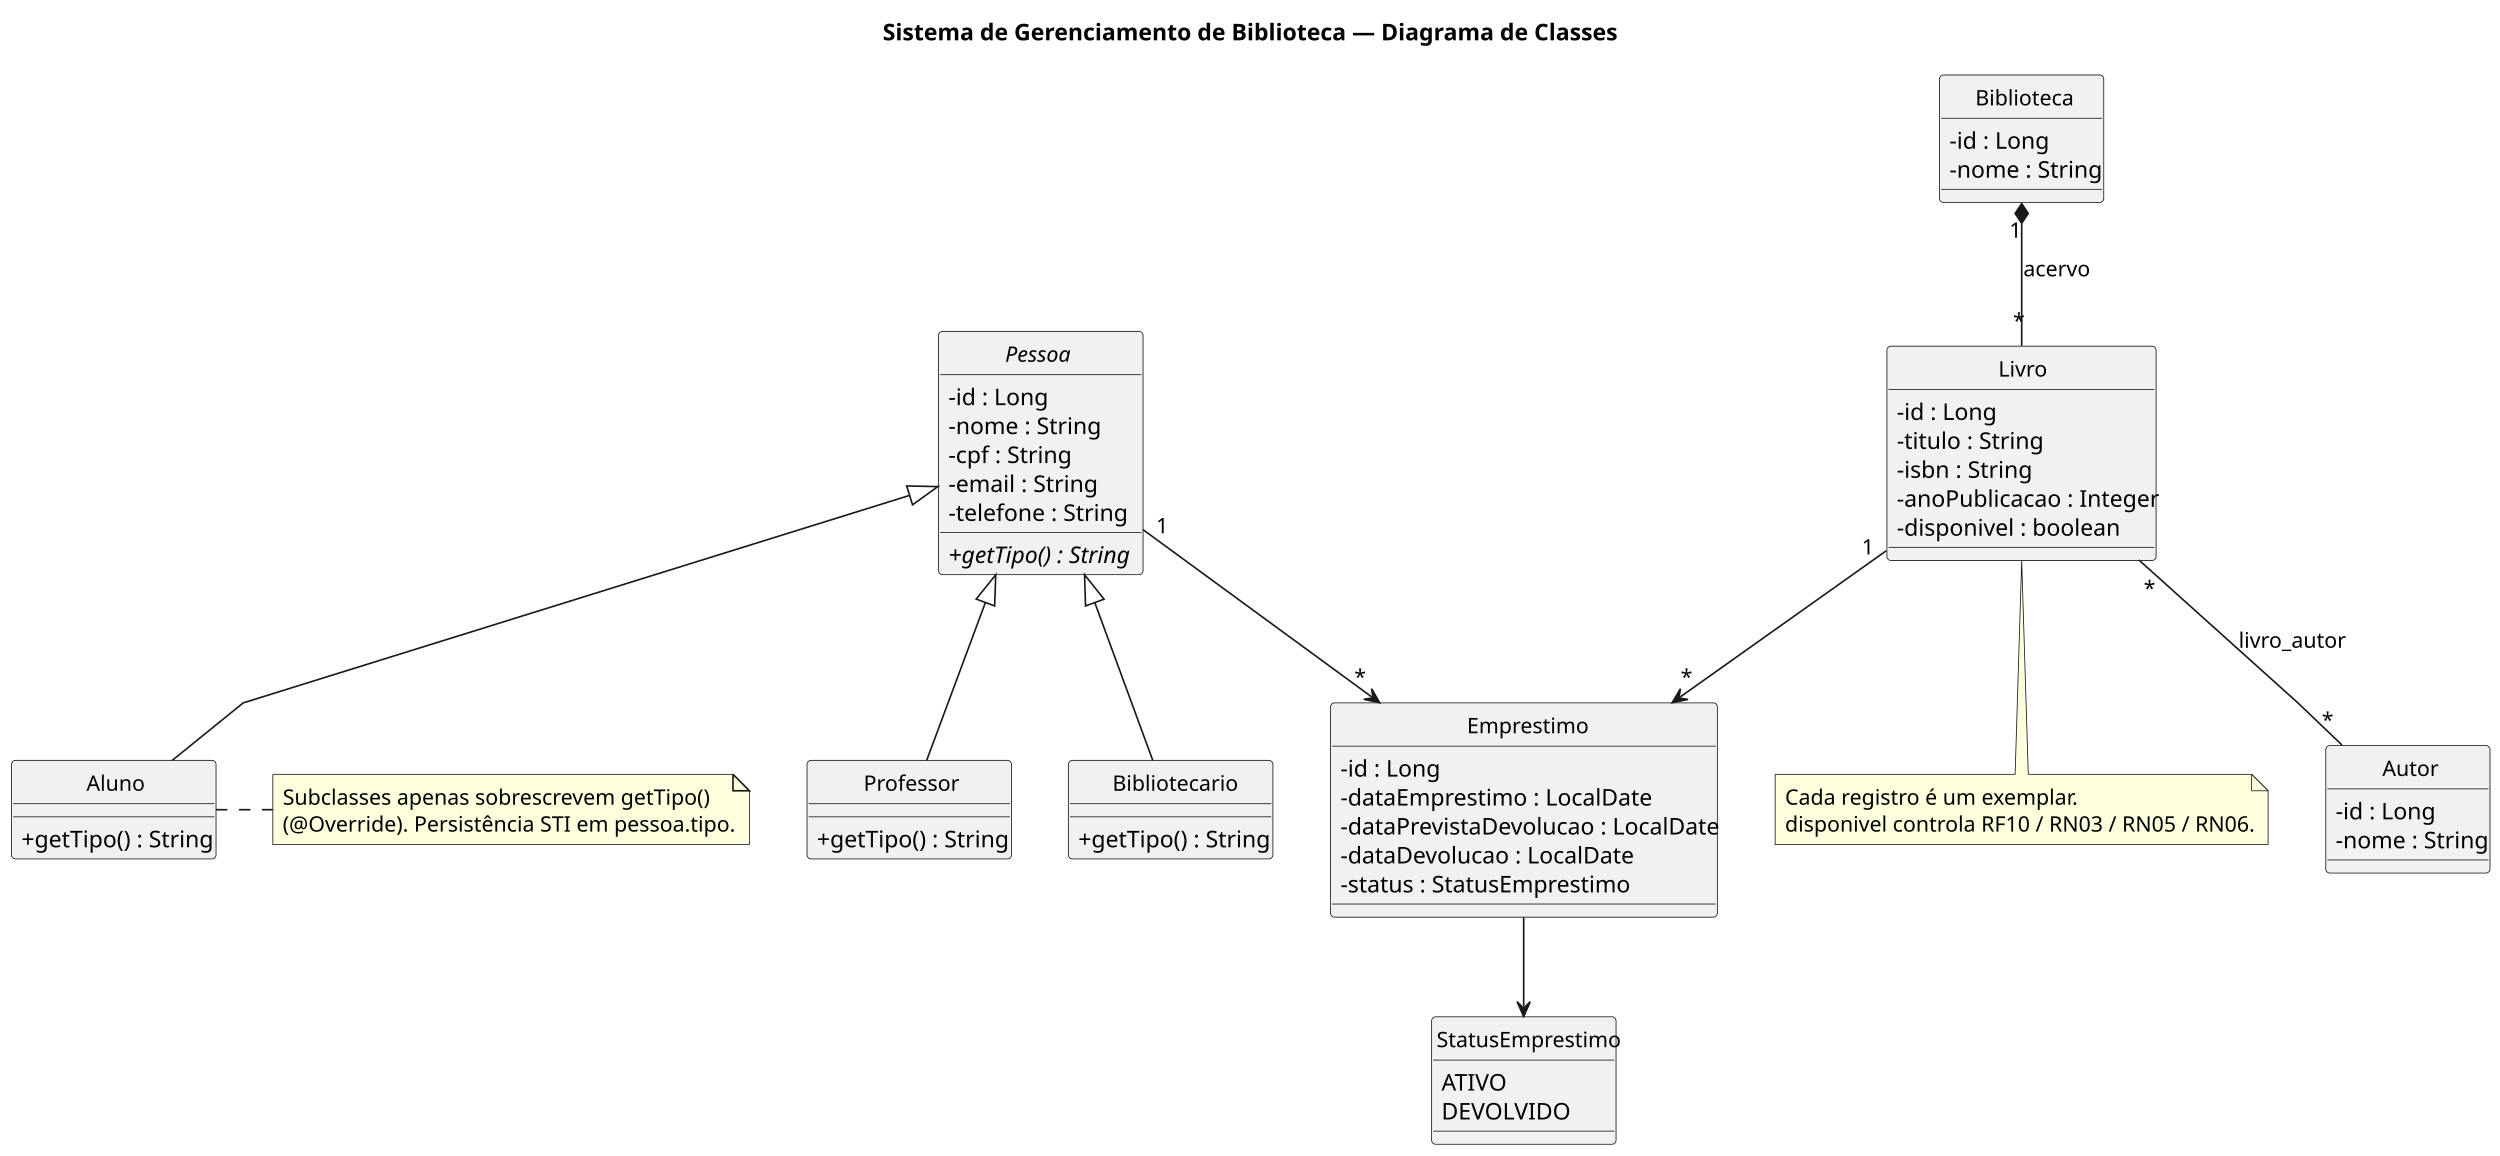
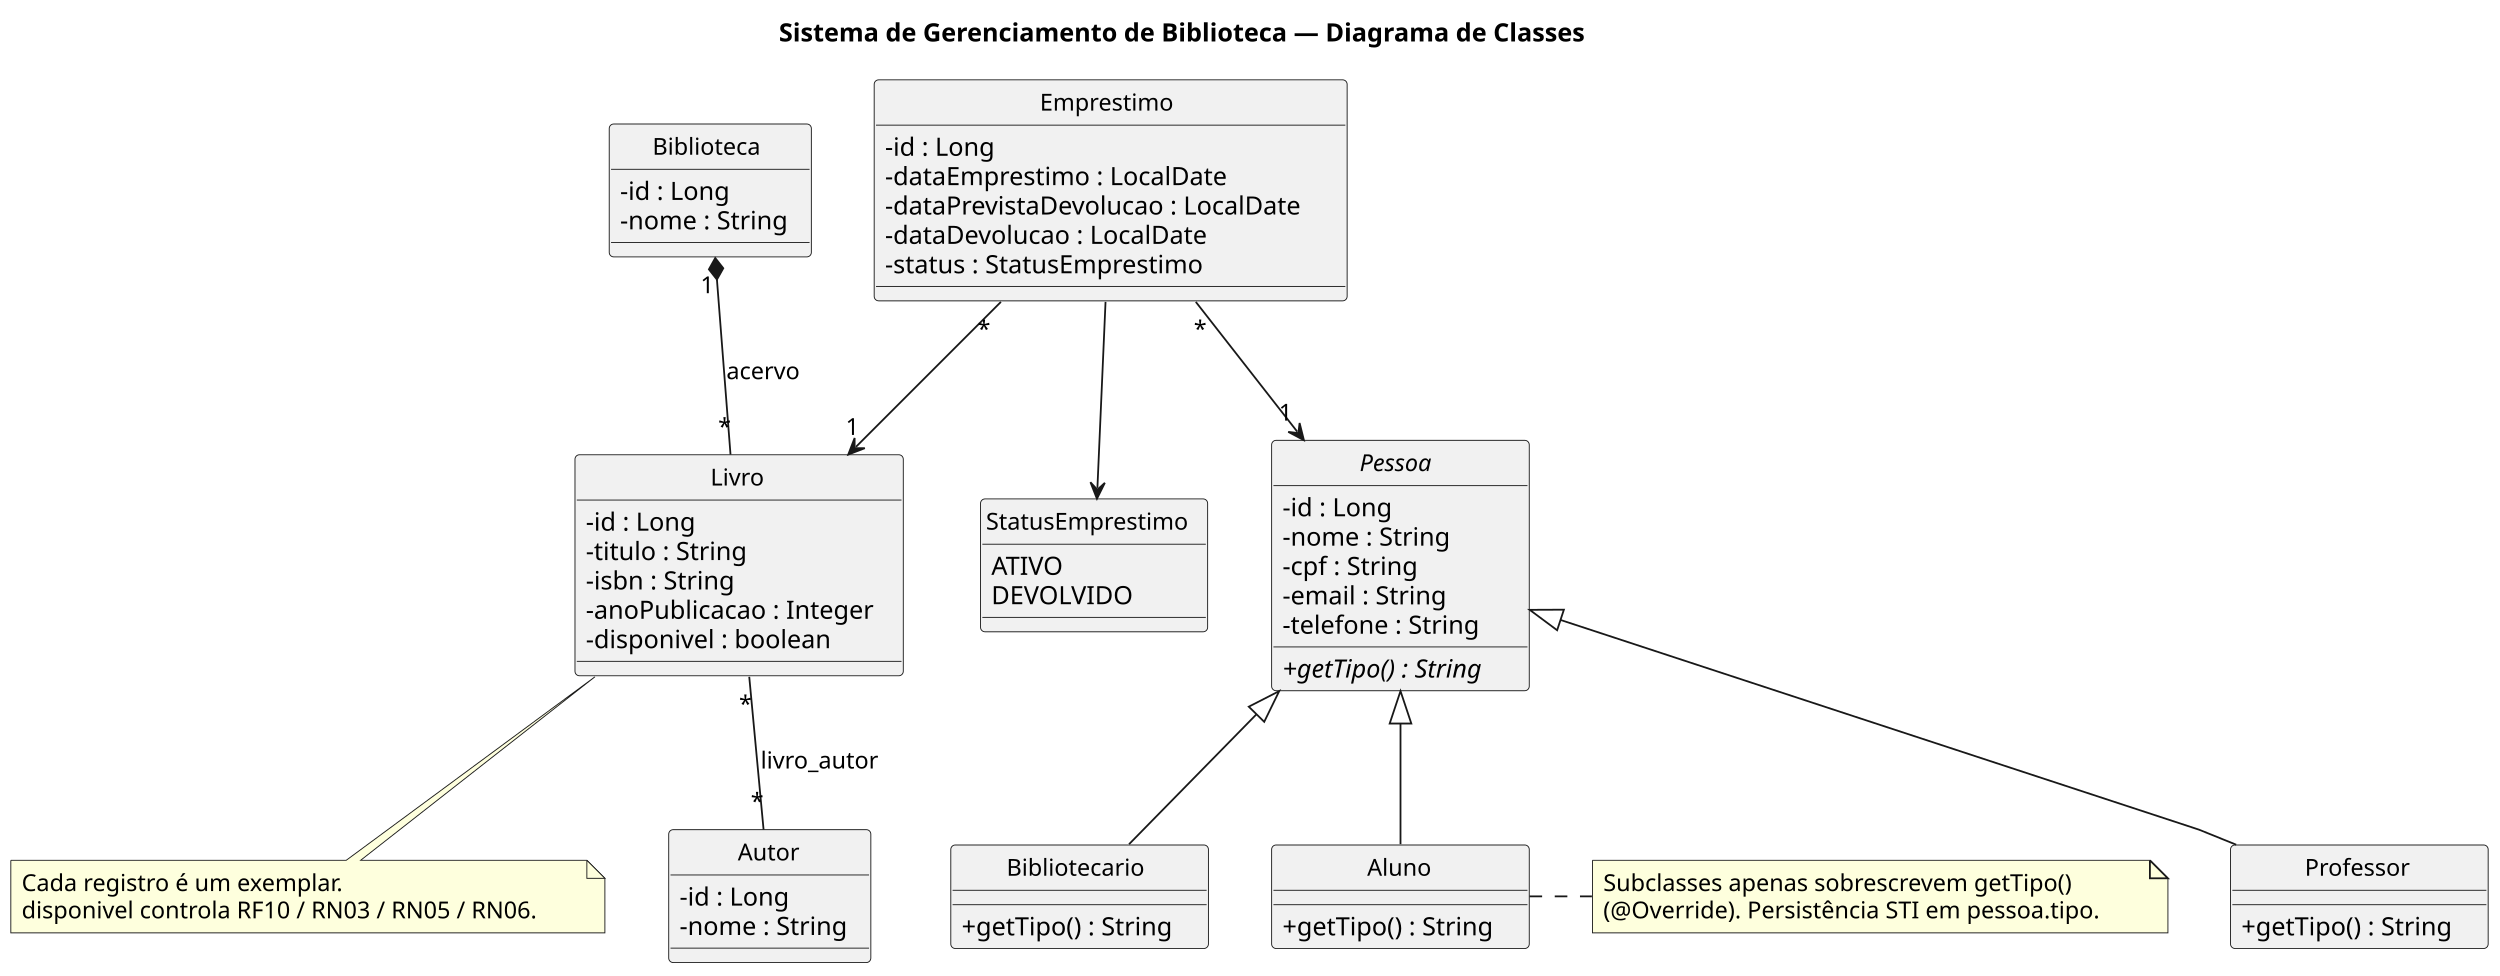
- <svg xmlns="http://www.w3.org/2000/svg" contentStyleType="text/css" data-diagram-type="CLASS" height="703px" preserveAspectRatio="none" style="width:1521px;height:703px;background:#FFFFFF;" version="1.1" viewBox="0 0 1521 703" width="1521px" zoomAndPan="magnify">
+ <svg xmlns="http://www.w3.org/2000/svg" contentStyleType="text/css" data-diagram-type="CLASS" height="541px" preserveAspectRatio="none" style="width:1387px;height:541px;background:#FFFFFF;" version="1.1" viewBox="0 0 1387 541" width="1387px" zoomAndPan="magnify">
  <defs />
  <g>
-     <g class="title" data-source-line="1">
-       <text fill="#000000" font-family="sans-serif" font-size="14" font-weight="bold" lengthAdjust="spacing" textLength="433.829" x="537.047" y="24.533">Sistema de Gerenciamento de Biblioteca — Diagrama de Classes</text>
-     </g>
+     <text fill="#000000" font-family="sans-serif" font-size="14" font-weight="bold" lengthAdjust="spacing" textLength="509.168" x="432.134" y="22.995">Sistema de Gerenciamento de Biblioteca — Diagrama de Classes</text>
    <g class="entity" data-entity="Pessoa" data-source-line="8" data-uid="ent0002" id="entity_Pessoa">
-       <rect fill="#F1F1F1" height="148.008" rx="2.5" ry="2.5" style="stroke:#181818;stroke-width:0.5;" width="124.438" x="571" y="201.609" />
-       <text fill="#000000" font-family="sans-serif" font-size="13" font-style="italic" lengthAdjust="spacing" textLength="43.361" x="611.538" y="220.105">Pessoa</text>
-       <line style="stroke:#181818;stroke-width:0.5;" x1="572" x2="694.438" y1="227.961" y2="227.961" />
-       <text fill="#000000" font-family="sans-serif" font-size="14" lengthAdjust="spacing" textLength="58.372" x="577" y="246.494">-id : Long</text>
-       <text fill="#000000" font-family="sans-serif" font-size="14" lengthAdjust="spacing" textLength="87.924" x="577" y="264.103">-nome : String</text>
-       <text fill="#000000" font-family="sans-serif" font-size="14" lengthAdjust="spacing" textLength="71.579" x="577" y="281.713">-cpf : String</text>
-       <text fill="#000000" font-family="sans-serif" font-size="14" lengthAdjust="spacing" textLength="86.358" x="577" y="299.322">-email : String</text>
-       <text fill="#000000" font-family="sans-serif" font-size="14" lengthAdjust="spacing" textLength="102.724" x="577" y="316.932">-telefone : String</text>
-       <line style="stroke:#181818;stroke-width:0.5;" x1="572" x2="694.438" y1="324.008" y2="324.008" />
-       <text fill="#000000" font-family="sans-serif" font-size="14" font-style="italic" lengthAdjust="spacing" textLength="112.438" x="577" y="342.541">+getTipo() : String</text>
+       <rect fill="#F1F1F1" height="138.914" rx="2.5" ry="2.5" style="stroke:#181818;stroke-width:0.5;" width="142.935" x="705.5" y="244.297" />
+       <text fill="#000000" font-family="sans-serif" font-size="13" font-style="italic" lengthAdjust="spacing" textLength="45.303" x="754.316" y="261.364">Pessoa</text>
+       <line style="stroke:#181818;stroke-width:0.5;" x1="706.5" x2="847.436" y1="269.43" y2="269.43" />
+       <text fill="#000000" font-family="sans-serif" font-size="14" lengthAdjust="spacing" textLength="65.57" x="711.5" y="286.425">-id : Long</text>
+       <text fill="#000000" font-family="sans-serif" font-size="14" lengthAdjust="spacing" textLength="100.14" x="711.5" y="302.722">-nome : String</text>
+       <text fill="#000000" font-family="sans-serif" font-size="14" lengthAdjust="spacing" textLength="81.963" x="711.5" y="319.019">-cpf : String</text>
+       <text fill="#000000" font-family="sans-serif" font-size="14" lengthAdjust="spacing" textLength="99.06" x="711.5" y="335.315">-email : String</text>
+       <text fill="#000000" font-family="sans-serif" font-size="14" lengthAdjust="spacing" textLength="118.036" x="711.5" y="351.612">-telefone : String</text>
+       <line style="stroke:#181818;stroke-width:0.5;" x1="706.5" x2="847.436" y1="358.914" y2="358.914" />
+       <text fill="#000000" font-family="sans-serif" font-size="14" font-style="italic" lengthAdjust="spacing" textLength="130.935" x="711.5" y="375.909">+getTipo() : String</text>
    </g>
    <g class="entity" data-entity="Aluno" data-source-line="17" data-uid="ent0003" id="entity_Aluno">
-       <rect fill="#F1F1F1" height="59.961" rx="2.5" ry="2.5" style="stroke:#181818;stroke-width:0.5;" width="124.438" x="7" y="462.609" />
-       <text fill="#000000" font-family="sans-serif" font-size="13" lengthAdjust="spacing" textLength="33.249" x="52.594" y="481.104">Aluno</text>
-       <line style="stroke:#181818;stroke-width:0.5;" x1="8" x2="130.438" y1="488.961" y2="488.961" />
-       <line style="stroke:#181818;stroke-width:0.5;" x1="8" x2="130.438" y1="496.961" y2="496.961" />
-       <text fill="#000000" font-family="sans-serif" font-size="14" lengthAdjust="spacing" textLength="112.438" x="13" y="515.494">+getTipo() : String</text>
+       <rect fill="#F1F1F1" height="57.43" rx="2.5" ry="2.5" style="stroke:#181818;stroke-width:0.5;" width="142.935" x="705.5" y="468.797" />
+       <text fill="#000000" font-family="sans-serif" font-size="13" lengthAdjust="spacing" textLength="36.937" x="758.499" y="485.864">Aluno</text>
+       <line style="stroke:#181818;stroke-width:0.5;" x1="706.5" x2="847.436" y1="493.93" y2="493.93" />
+       <line style="stroke:#181818;stroke-width:0.5;" x1="706.5" x2="847.436" y1="501.93" y2="501.93" />
+       <text fill="#000000" font-family="sans-serif" font-size="14" lengthAdjust="spacing" textLength="130.935" x="711.5" y="518.925">+getTipo() : String</text>
    </g>
    <g class="entity" data-entity="Professor" data-source-line="21" data-uid="ent0004" id="entity_Professor">
-       <rect fill="#F1F1F1" height="59.961" rx="2.5" ry="2.5" style="stroke:#181818;stroke-width:0.5;" width="124.438" x="491" y="462.609" />
-       <text fill="#000000" font-family="sans-serif" font-size="13" lengthAdjust="spacing" textLength="55.631" x="525.403" y="481.104">Professor</text>
-       <line style="stroke:#181818;stroke-width:0.5;" x1="492" x2="614.438" y1="488.961" y2="488.961" />
-       <line style="stroke:#181818;stroke-width:0.5;" x1="492" x2="614.438" y1="496.961" y2="496.961" />
-       <text fill="#000000" font-family="sans-serif" font-size="14" lengthAdjust="spacing" textLength="112.438" x="497" y="515.494">+getTipo() : String</text>
+       <rect fill="#F1F1F1" height="57.43" rx="2.5" ry="2.5" style="stroke:#181818;stroke-width:0.5;" width="142.935" x="1237.5" y="468.797" />
+       <text fill="#000000" font-family="sans-serif" font-size="13" lengthAdjust="spacing" textLength="60.557" x="1278.689" y="485.864">Professor</text>
+       <line style="stroke:#181818;stroke-width:0.5;" x1="1238.5" x2="1379.436" y1="493.93" y2="493.93" />
+       <line style="stroke:#181818;stroke-width:0.5;" x1="1238.5" x2="1379.436" y1="501.93" y2="501.93" />
+       <text fill="#000000" font-family="sans-serif" font-size="14" lengthAdjust="spacing" textLength="130.935" x="1243.5" y="518.925">+getTipo() : String</text>
    </g>
    <g class="entity" data-entity="Bibliotecario" data-source-line="25" data-uid="ent0005" id="entity_Bibliotecario">
-       <rect fill="#F1F1F1" height="59.961" rx="2.5" ry="2.5" style="stroke:#181818;stroke-width:0.5;" width="124.438" x="650" y="462.609" />
-       <text fill="#000000" font-family="sans-serif" font-size="13" lengthAdjust="spacing" textLength="70.814" x="676.812" y="481.104">Bibliotecario</text>
-       <line style="stroke:#181818;stroke-width:0.5;" x1="651" x2="773.438" y1="488.961" y2="488.961" />
-       <line style="stroke:#181818;stroke-width:0.5;" x1="651" x2="773.438" y1="496.961" y2="496.961" />
-       <text fill="#000000" font-family="sans-serif" font-size="14" lengthAdjust="spacing" textLength="112.438" x="656" y="515.494">+getTipo() : String</text>
+       <rect fill="#F1F1F1" height="57.43" rx="2.5" ry="2.5" style="stroke:#181818;stroke-width:0.5;" width="142.935" x="527.5" y="468.797" />
+       <text fill="#000000" font-family="sans-serif" font-size="13" lengthAdjust="spacing" textLength="81.079" x="558.428" y="485.864">Bibliotecario</text>
+       <line style="stroke:#181818;stroke-width:0.5;" x1="528.5" x2="669.436" y1="493.93" y2="493.93" />
+       <line style="stroke:#181818;stroke-width:0.5;" x1="528.5" x2="669.436" y1="501.93" y2="501.93" />
+       <text fill="#000000" font-family="sans-serif" font-size="14" lengthAdjust="spacing" textLength="130.935" x="533.5" y="518.925">+getTipo() : String</text>
    </g>
    <g class="entity" data-entity="GMN6" data-source-line="30" data-uid="ent0007" id="entity_GMN6">
-       <path d="M166,471.109 L166,513.812 L455.957,513.812 L455.957,481.109 L445.957,471.109 L166,471.109" fill="#FEFFDD" style="stroke:#181818;stroke-width:0.5;" />
-       <path d="M445.957,471.109 L445.957,481.109 L455.957,481.109 L445.957,471.109" fill="#FEFFDD" style="stroke:#181818;stroke-width:1;" />
-       <text fill="#000000" font-family="sans-serif" font-size="13" lengthAdjust="spacing" textLength="253.621" x="172" y="489.604">Subclasses apenas sobrescrevem getTipo()</text>
-       <text fill="#000000" font-family="sans-serif" font-size="13" lengthAdjust="spacing" textLength="268.957" x="172" y="505.956">(@Override). Persistência STI em pessoa.tipo.</text>
+       <path d="M883.5,477.297 L883.5,517.562 L1202.764,517.562 L1202.764,487.297 L1192.764,477.297 L883.5,477.297" fill="#FEFFDD" style="stroke:#181818;stroke-width:0.5;" />
+       <path d="M1192.764,477.297 L1192.764,487.297 L1202.764,487.297 L1192.764,477.297" fill="#FEFFDD" style="stroke:#181818;stroke-width:1;" />
+       <text fill="#000000" font-family="sans-serif" font-size="13" lengthAdjust="spacing" textLength="282.566" x="889.5" y="494.364">Subclasses apenas sobrescrevem getTipo()</text>
+       <text fill="#000000" font-family="sans-serif" font-size="13" lengthAdjust="spacing" textLength="298.264" x="889.5" y="509.497">(@Override). Persistência STI em pessoa.tipo.</text>
    </g>
    <g class="entity" data-entity="Biblioteca" data-source-line="34" data-uid="ent0009" id="entity_Biblioteca">
-       <rect fill="#F1F1F1" height="77.57" rx="2.5" ry="2.5" style="stroke:#181818;stroke-width:0.5;" width="99.924" x="1180" y="45.609" />
-       <text fill="#000000" font-family="sans-serif" font-size="13" lengthAdjust="spacing" textLength="56.367" x="1201.778" y="64.105">Biblioteca</text>
-       <line style="stroke:#181818;stroke-width:0.5;" x1="1181" x2="1278.924" y1="71.961" y2="71.961" />
-       <text fill="#000000" font-family="sans-serif" font-size="14" lengthAdjust="spacing" textLength="58.372" x="1186" y="90.494">-id : Long</text>
-       <text fill="#000000" font-family="sans-serif" font-size="14" lengthAdjust="spacing" textLength="87.924" x="1186" y="108.103">-nome : String</text>
-       <line style="stroke:#181818;stroke-width:0.5;" x1="1181" x2="1278.924" y1="115.18" y2="115.18" />
+       <rect fill="#F1F1F1" height="73.727" rx="2.5" ry="2.5" style="stroke:#181818;stroke-width:0.5;" width="112.14" x="338" y="68.797" />
+       <text fill="#000000" font-family="sans-serif" font-size="13" lengthAdjust="spacing" textLength="64.168" x="361.986" y="85.864">Biblioteca</text>
+       <line style="stroke:#181818;stroke-width:0.5;" x1="339" x2="449.14" y1="93.93" y2="93.93" />
+       <text fill="#000000" font-family="sans-serif" font-size="14" lengthAdjust="spacing" textLength="65.57" x="344" y="110.925">-id : Long</text>
+       <text fill="#000000" font-family="sans-serif" font-size="14" lengthAdjust="spacing" textLength="100.14" x="344" y="127.222">-nome : String</text>
+       <line style="stroke:#181818;stroke-width:0.5;" x1="339" x2="449.14" y1="134.523" y2="134.523" />
    </g>
    <g class="entity" data-entity="Livro" data-source-line="39" data-uid="ent0010" id="entity_Livro">
-       <rect fill="#F1F1F1" height="130.398" rx="2.5" ry="2.5" style="stroke:#181818;stroke-width:0.5;" width="163.765" x="1148" y="210.609" />
-       <text fill="#000000" font-family="sans-serif" font-size="13" lengthAdjust="spacing" textLength="28.177" x="1215.794" y="229.105">Livro</text>
-       <line style="stroke:#181818;stroke-width:0.5;" x1="1149" x2="1310.765" y1="236.961" y2="236.961" />
-       <text fill="#000000" font-family="sans-serif" font-size="14" lengthAdjust="spacing" textLength="58.372" x="1154" y="255.494">-id : Long</text>
-       <text fill="#000000" font-family="sans-serif" font-size="14" lengthAdjust="spacing" textLength="82.476" x="1154" y="273.103">-titulo : String</text>
-       <text fill="#000000" font-family="sans-serif" font-size="14" lengthAdjust="spacing" textLength="78.586" x="1154" y="290.713">-isbn : String</text>
-       <text fill="#000000" font-family="sans-serif" font-size="14" lengthAdjust="spacing" textLength="151.765" x="1154" y="308.322">-anoPublicacao : Integer</text>
-       <text fill="#000000" font-family="sans-serif" font-size="14" lengthAdjust="spacing" textLength="128.42" x="1154" y="325.932">-disponivel : boolean</text>
-       <line style="stroke:#181818;stroke-width:0.5;" x1="1149" x2="1310.765" y1="333.008" y2="333.008" />
+       <rect fill="#F1F1F1" height="122.617" rx="2.5" ry="2.5" style="stroke:#181818;stroke-width:0.5;" width="182.147" x="319" y="252.297" />
+       <text fill="#000000" font-family="sans-serif" font-size="13" lengthAdjust="spacing" textLength="31.846" x="394.15" y="269.364">Livro</text>
+       <line style="stroke:#181818;stroke-width:0.5;" x1="320" x2="500.147" y1="277.43" y2="277.43" />
+       <text fill="#000000" font-family="sans-serif" font-size="14" lengthAdjust="spacing" textLength="65.57" x="325" y="294.425">-id : Long</text>
+       <text fill="#000000" font-family="sans-serif" font-size="14" lengthAdjust="spacing" textLength="96.647" x="325" y="310.722">-titulo : String</text>
+       <text fill="#000000" font-family="sans-serif" font-size="14" lengthAdjust="spacing" textLength="89.394" x="325" y="327.019">-isbn : String</text>
+       <text fill="#000000" font-family="sans-serif" font-size="14" lengthAdjust="spacing" textLength="170.147" x="325" y="343.315">-anoPublicacao : Integer</text>
+       <text fill="#000000" font-family="sans-serif" font-size="14" lengthAdjust="spacing" textLength="145.715" x="325" y="359.612">-disponivel : boolean</text>
+       <line style="stroke:#181818;stroke-width:0.5;" x1="320" x2="500.147" y1="366.914" y2="366.914" />
    </g>
    <g class="entity" data-entity="GMN11" data-source-line="48" data-uid="ent0012" id="entity_GMN11">
-       <path d="M1080,471.109 L1080,513.812 A0,0 0 0 0 1080,513.812 L1379.903,513.812 A0,0 0 0 0 1379.903,513.812 L1379.903,481.109 L1369.903,471.109 L1234,471.109 L1230,340.829 L1226,471.109 L1080,471.109 A0,0 0 0 0 1080,471.109" fill="#FEFFDD" style="stroke:#181818;stroke-width:0.5;" />
-       <path d="M1369.903,471.109 L1369.903,481.109 L1379.903,481.109 L1369.903,471.109" fill="#FEFFDD" style="stroke:#181818;stroke-width:0.5;" />
-       <text fill="#000000" font-family="sans-serif" font-size="13" lengthAdjust="spacing" textLength="171.241" x="1086" y="489.604">Cada registro é um exemplar.</text>
-       <text fill="#000000" font-family="sans-serif" font-size="13" lengthAdjust="spacing" textLength="278.903" x="1086" y="505.956">disponivel controla RF10 / RN03 / RN05 / RN06.</text>
+       <path d="M6,477.297 L6,517.562 A0,0 0 0 0 6,517.562 L335.591,517.562 A0,0 0 0 0 335.591,517.562 L335.591,487.297 L325.591,477.297 L200.07,477.297 L330.08,375.487 L192.07,477.297 L6,477.297 A0,0 0 0 0 6,477.297" fill="#FEFFDD" style="stroke:#181818;stroke-width:0.5;" />
+       <path d="M325.591,477.297 L325.591,487.297 L335.591,487.297 L325.591,477.297" fill="#FEFFDD" style="stroke:#181818;stroke-width:0.5;" />
+       <text fill="#000000" font-family="sans-serif" font-size="13" lengthAdjust="spacing" textLength="194.727" x="12" y="494.364">Cada registro é um exemplar.</text>
+       <text fill="#000000" font-family="sans-serif" font-size="13" lengthAdjust="spacing" textLength="308.591" x="12" y="509.497">disponivel controla RF10 / RN03 / RN05 / RN06.</text>
    </g>
    <g class="entity" data-entity="Autor" data-source-line="52" data-uid="ent0014" id="entity_Autor">
-       <rect fill="#F1F1F1" height="77.57" rx="2.5" ry="2.5" style="stroke:#181818;stroke-width:0.5;" width="99.924" x="1415" y="453.609" />
-       <text fill="#000000" font-family="sans-serif" font-size="13" lengthAdjust="spacing" textLength="31.072" x="1449.426" y="472.104">Autor</text>
-       <line style="stroke:#181818;stroke-width:0.5;" x1="1416" x2="1513.924" y1="479.961" y2="479.961" />
-       <text fill="#000000" font-family="sans-serif" font-size="14" lengthAdjust="spacing" textLength="58.372" x="1421" y="498.494">-id : Long</text>
-       <text fill="#000000" font-family="sans-serif" font-size="14" lengthAdjust="spacing" textLength="87.924" x="1421" y="516.104">-nome : String</text>
-       <line style="stroke:#181818;stroke-width:0.5;" x1="1416" x2="1513.924" y1="523.18" y2="523.18" />
+       <rect fill="#F1F1F1" height="73.727" rx="2.5" ry="2.5" style="stroke:#181818;stroke-width:0.5;" width="112.14" x="371" y="460.297" />
+       <text fill="#000000" font-family="sans-serif" font-size="13" lengthAdjust="spacing" textLength="35.528" x="409.306" y="477.364">Autor</text>
+       <line style="stroke:#181818;stroke-width:0.5;" x1="372" x2="482.14" y1="485.43" y2="485.43" />
+       <text fill="#000000" font-family="sans-serif" font-size="14" lengthAdjust="spacing" textLength="65.57" x="377" y="502.425">-id : Long</text>
+       <text fill="#000000" font-family="sans-serif" font-size="14" lengthAdjust="spacing" textLength="100.14" x="377" y="518.722">-nome : String</text>
+       <line style="stroke:#181818;stroke-width:0.5;" x1="372" x2="482.14" y1="526.023" y2="526.023" />
    </g>
    <g class="entity" data-entity="Emprestimo" data-source-line="57" data-uid="ent0015" id="entity_Emprestimo">
-       <rect fill="#F1F1F1" height="130.398" rx="2.5" ry="2.5" style="stroke:#181818;stroke-width:0.5;" width="235.344" x="809.5" y="427.609" />
-       <text fill="#000000" font-family="sans-serif" font-size="13" lengthAdjust="spacing" textLength="69.348" x="892.498" y="446.104">Emprestimo</text>
-       <line style="stroke:#181818;stroke-width:0.5;" x1="810.5" x2="1043.844" y1="453.961" y2="453.961" />
-       <text fill="#000000" font-family="sans-serif" font-size="14" lengthAdjust="spacing" textLength="58.372" x="815.5" y="472.494">-id : Long</text>
-       <text fill="#000000" font-family="sans-serif" font-size="14" lengthAdjust="spacing" textLength="181.303" x="815.5" y="490.103">-dataEmprestimo : LocalDate</text>
-       <text fill="#000000" font-family="sans-serif" font-size="14" lengthAdjust="spacing" textLength="223.344" x="815.5" y="507.713">-dataPrevistaDevolucao : LocalDate</text>
-       <text fill="#000000" font-family="sans-serif" font-size="14" lengthAdjust="spacing" textLength="172.772" x="815.5" y="525.322">-dataDevolucao : LocalDate</text>
-       <text fill="#000000" font-family="sans-serif" font-size="14" lengthAdjust="spacing" textLength="168.055" x="815.5" y="542.932">-status : StatusEmprestimo</text>
-       <line style="stroke:#181818;stroke-width:0.5;" x1="810.5" x2="1043.844" y1="550.008" y2="550.008" />
+       <rect fill="#F1F1F1" height="122.617" rx="2.5" ry="2.5" style="stroke:#181818;stroke-width:0.5;" width="262.394" x="485" y="44.297" />
+       <text fill="#000000" font-family="sans-serif" font-size="13" lengthAdjust="spacing" textLength="78.571" x="576.911" y="61.364">Emprestimo</text>
+       <line style="stroke:#181818;stroke-width:0.5;" x1="486" x2="746.394" y1="69.43" y2="69.43" />
+       <text fill="#000000" font-family="sans-serif" font-size="14" lengthAdjust="spacing" textLength="65.57" x="491" y="86.425">-id : Long</text>
+       <text fill="#000000" font-family="sans-serif" font-size="14" lengthAdjust="spacing" textLength="204.811" x="491" y="102.722">-dataEmprestimo : LocalDate</text>
+       <text fill="#000000" font-family="sans-serif" font-size="14" lengthAdjust="spacing" textLength="250.394" x="491" y="119.019">-dataPrevistaDevolucao : LocalDate</text>
+       <text fill="#000000" font-family="sans-serif" font-size="14" lengthAdjust="spacing" textLength="194.045" x="491" y="135.315">-dataDevolucao : LocalDate</text>
+       <text fill="#000000" font-family="sans-serif" font-size="14" lengthAdjust="spacing" textLength="190.914" x="491" y="151.612">-status : StatusEmprestimo</text>
+       <line style="stroke:#181818;stroke-width:0.5;" x1="486" x2="746.394" y1="158.914" y2="158.914" />
    </g>
    <g class="entity" data-entity="StatusEmprestimo" data-source-line="65" data-uid="ent0016" id="entity_StatusEmprestimo">
-       <rect fill="#F1F1F1" height="77.57" rx="2.5" ry="2.5" style="stroke:#181818;stroke-width:0.5;" width="112.203" x="871" y="618.609" />
-       <text fill="#000000" font-family="sans-serif" font-size="13" lengthAdjust="spacing" textLength="106.203" x="874" y="637.105">StatusEmprestimo</text>
-       <line style="stroke:#181818;stroke-width:0.5;" x1="872" x2="982.203" y1="644.961" y2="644.961" />
-       <text fill="#000000" font-family="sans-serif" font-size="14" lengthAdjust="spacing" textLength="42.007" x="877" y="663.494">ATIVO</text>
-       <text fill="#000000" font-family="sans-serif" font-size="14" lengthAdjust="spacing" textLength="81.689" x="877" y="681.104">DEVOLVIDO</text>
-       <line style="stroke:#181818;stroke-width:0.5;" x1="872" x2="982.203" y1="688.18" y2="688.18" />
+       <rect fill="#F1F1F1" height="73.727" rx="2.5" ry="2.5" style="stroke:#181818;stroke-width:0.5;" width="125.996" x="544" y="276.797" />
+       <text fill="#000000" font-family="sans-serif" font-size="13" lengthAdjust="spacing" textLength="119.996" x="547" y="293.864">StatusEmprestimo</text>
+       <line style="stroke:#181818;stroke-width:0.5;" x1="545" x2="668.996" y1="301.93" y2="301.93" />
+       <text fill="#000000" font-family="sans-serif" font-size="14" lengthAdjust="spacing" textLength="42.855" x="550" y="318.925">ATIVO</text>
+       <text fill="#000000" font-family="sans-serif" font-size="14" lengthAdjust="spacing" textLength="83.528" x="550" y="335.222">DEVOLVIDO</text>
+       <line style="stroke:#181818;stroke-width:0.5;" x1="545" x2="668.996" y1="342.523" y2="342.523" />
    </g>
    <g class="link" data-entity-1="Aluno" data-entity-2="GMN6" data-source-line="30" data-uid="lnk8" id="link_Aluno_GMN6">
-       <path d="M131.36,492.609 C141.98,492.609 149.67,492.609 149.67,492.609 C149.67,492.609 156.41,492.609 165.99,492.609" fill="none" id="Aluno-GMN6" style="stroke:#181818;stroke-width:1;stroke-dasharray:7,7;" />
+       <path d="M848.57,497.297 C858.65,497.297 865.67,497.297 865.67,497.297 C865.67,497.297 872.88,497.297 883.18,497.297" fill="none" id="Aluno-GMN6" style="stroke:#181818;stroke-width:1;stroke-dasharray:7.0,7.0;" />
    </g>
    <g class="link" data-entity-1="Pessoa" data-entity-2="Aluno" data-source-line="70" data-uid="lnk17" id="link_Pessoa_Aluno">
-       <path codeLine="70" d="M553.404,301.39 C422.414,342.17 148,427.609 148,427.609 C148,427.609 125.7,445.669 104.8,462.609" fill="none" id="Pessoa-backto-Aluno" style="stroke:#181818;stroke-width:1;" />
-       <polygon fill="none" points="570.59,296.039,551.62,295.661,555.187,307.119,570.59,296.039" style="stroke:#181818;stroke-width:1;" />
+       <path codeLine="70" d="M777,401.417 C777,430.927 777,445.767 777,468.377" fill="none" id="Pessoa-backto-Aluno" style="stroke:#181818;stroke-width:1;" />
+       <polygon fill="none" points="777,383.417,771,401.417,783,401.417,777,383.417" style="stroke:#181818;stroke-width:1;" />
    </g>
    <g class="link" data-entity-1="Pessoa" data-entity-2="Professor" data-source-line="71" data-uid="lnk18" id="link_Pessoa_Professor">
-       <path codeLine="71" d="M599.524,366.57 C585.124,405.28 574.52,433.779 563.79,462.599" fill="none" id="Pessoa-backto-Professor" style="stroke:#181818;stroke-width:1;" />
-       <polygon fill="none" points="605.8,349.699,593.901,364.478,605.148,368.662,605.8,349.699" style="stroke:#181818;stroke-width:1;" />
+       <path codeLine="71" d="M865.771,343.954 C991.151,385.134 1220,460.297 1220,460.297 C1220,460.297 1228.69,463.817 1240.64,468.647" fill="none" id="Pessoa-backto-Professor" style="stroke:#181818;stroke-width:1;" />
+       <polygon fill="none" points="848.67,338.337,863.899,349.654,867.644,338.253,848.67,338.337" style="stroke:#181818;stroke-width:1;" />
    </g>
    <g class="link" data-entity-1="Pessoa" data-entity-2="Bibliotecario" data-source-line="72" data-uid="lnk19" id="link_Pessoa_Bibliotecario">
-       <path codeLine="72" d="M666.067,366.595 C680.287,405.305 690.75,433.779 701.34,462.599" fill="none" id="Pessoa-backto-Bibliotecario" style="stroke:#181818;stroke-width:1;" />
-       <polygon fill="none" points="659.86,349.699,660.435,368.664,671.699,364.526,659.86,349.699" style="stroke:#181818;stroke-width:1;" />
+       <path codeLine="72" d="M697.105,396.266 C668.155,425.776 648.56,445.767 626.38,468.377" fill="none" id="Pessoa-backto-Bibliotecario" style="stroke:#181818;stroke-width:1;" />
+       <polygon fill="none" points="709.71,383.417,692.822,392.064,701.388,400.468,709.71,383.417" style="stroke:#181818;stroke-width:1;" />
    </g>
    <g class="link" data-entity-1="Biblioteca" data-entity-2="Livro" data-source-line="74" data-uid="lnk20" id="link_Biblioteca_Livro">
-       <path codeLine="74" d="M1230,135.859 C1230,160.669 1230,181.609 1230,210.369" fill="none" id="Biblioteca-backto-Livro" style="stroke:#181818;stroke-width:1;" />
-       <polygon fill="#181818" points="1230,123.859,1226,129.859,1230,135.859,1234,129.859,1230,123.859" style="stroke:#181818;stroke-width:1;" />
-       <text fill="#000000" font-family="sans-serif" font-size="13" lengthAdjust="spacing" textLength="39.019" x="1231" y="168.105">acervo</text>
-       <text fill="#000000" font-family="sans-serif" font-size="13" lengthAdjust="spacing" textLength="7.23" x="1222.487" y="144.649">1</text>
-       <text fill="#000000" font-family="sans-serif" font-size="13" lengthAdjust="spacing" textLength="5.059" x="1224.743" y="199.851">*</text>
+       <path codeLine="74" d="M397.752,155.111 C400.103,185.261 402.54,216.797 405.29,252.197" fill="none" id="Biblioteca-backto-Livro" style="stroke:#181818;stroke-width:1;" />
+       <polygon fill="#181818" points="396.82,143.147,393.298,149.44,397.752,155.111,401.274,148.818,396.82,143.147" style="stroke:#181818;stroke-width:1;" />
+       <text fill="#000000" font-family="sans-serif" font-size="13" lengthAdjust="spacing" textLength="44.103" x="403" y="210.364">acervo</text>
+       <text fill="#000000" font-family="sans-serif" font-size="13" lengthAdjust="spacing" textLength="8.271" x="388.635" y="162.676">1</text>
+       <text fill="#000000" font-family="sans-serif" font-size="13" lengthAdjust="spacing" textLength="6.5" x="398.419" y="241.304">*</text>
    </g>
    <g class="link" data-entity-1="Livro" data-entity-2="Autor" data-source-line="75" data-uid="lnk21" id="link_Livro_Autor">
-       <path codeLine="75" d="M1301.25,340.649 C1347.04,381.799 1398,427.609 1398,427.609 C1398,427.609 1410.6,439.639 1424.87,453.269" fill="none" id="Livro-Autor" style="stroke:#181818;stroke-width:1;" />
-       <text fill="#000000" font-family="sans-serif" font-size="13" lengthAdjust="spacing" textLength="60.696" x="1362" y="394.104">livro_autor</text>
-       <text fill="#000000" font-family="sans-serif" font-size="13" lengthAdjust="spacing" textLength="5.059" x="1304.216" y="362.587">*</text>
-       <text fill="#000000" font-family="sans-serif" font-size="13" lengthAdjust="spacing" textLength="5.059" x="1412.555" y="442.695">*</text>
+       <path codeLine="75" d="M415.68,375.487 C418.32,403.617 421.36,436.097 423.63,460.287" fill="none" id="Livro-Autor" style="stroke:#181818;stroke-width:1;" />
+       <text fill="#000000" font-family="sans-serif" font-size="13" lengthAdjust="spacing" textLength="69.316" x="422" y="426.364">livro_autor</text>
+       <text fill="#000000" font-family="sans-serif" font-size="13" lengthAdjust="spacing" textLength="6.5" x="409.993" y="395.15">*</text>
+       <text fill="#000000" font-family="sans-serif" font-size="13" lengthAdjust="spacing" textLength="6.5" x="416.489" y="449.185">*</text>
    </g>
-     <g class="link" data-entity-1="Pessoa" data-entity-2="Emprestimo" data-source-line="76" data-uid="lnk22" id="link_Pessoa_Emprestimo">
-       <path codeLine="76" d="M695.35,322.209 C737.24,352.839 788.187,390.098 834.527,423.988" fill="none" id="Pessoa-to-Emprestimo" style="stroke:#181818;stroke-width:1;" />
-       <polygon fill="#181818" points="839.37,427.529,834.467,418.988,835.334,424.578,829.744,425.445,839.37,427.529" style="stroke:#181818;stroke-width:1;" />
-       <text fill="#000000" font-family="sans-serif" font-size="13" lengthAdjust="spacing" textLength="7.23" x="703.363" y="324.43">1</text>
-       <text fill="#000000" font-family="sans-serif" font-size="13" lengthAdjust="spacing" textLength="5.059" x="823.932" y="416.572">*</text>
+     <g class="link" data-entity-1="Emprestimo" data-entity-2="Pessoa" data-source-line="76" data-uid="lnk22" id="link_Emprestimo_Pessoa">
+       <path codeLine="76" d="M663.43,167.487 C682.26,191.577 700.314,214.69 719.714,239.5" fill="none" id="Emprestimo-to-Pessoa" style="stroke:#181818;stroke-width:1;" />
+       <polygon fill="#181818" points="723.41,244.227,721.017,234.673,720.33,240.288,714.715,239.601,723.41,244.227" style="stroke:#181818;stroke-width:1;" />
+       <text fill="#000000" font-family="sans-serif" font-size="13" lengthAdjust="spacing" textLength="6.5" x="662.295" y="187.15">*</text>
+       <text fill="#000000" font-family="sans-serif" font-size="13" lengthAdjust="spacing" textLength="8.271" x="709.488" y="233.357">1</text>
    </g>
-     <g class="link" data-entity-1="Livro" data-entity-2="Emprestimo" data-source-line="77" data-uid="lnk23" id="link_Livro_Emprestimo">
-       <path codeLine="77" d="M1147.6,335.079 C1107.3,363.679 1063.583,394.697 1022.263,424.017" fill="none" id="Livro-to-Emprestimo" style="stroke:#181818;stroke-width:1;" />
-       <polygon fill="#181818" points="1017.37,427.489,1027.025,425.543,1021.448,424.596,1022.395,419.019,1017.37,427.489" style="stroke:#181818;stroke-width:1;" />
-       <text fill="#000000" font-family="sans-serif" font-size="13" lengthAdjust="spacing" textLength="7.23" x="1132.703" y="337.317">1</text>
-       <text fill="#000000" font-family="sans-serif" font-size="13" lengthAdjust="spacing" textLength="5.059" x="1022.514" y="416.527">*</text>
+     <g class="link" data-entity-1="Emprestimo" data-entity-2="Livro" data-source-line="77" data-uid="lnk23" id="link_Emprestimo_Livro">
+       <path codeLine="77" d="M555.31,167.487 C528.6,194.197 501.553,221.244 474.853,247.944" fill="none" id="Emprestimo-to-Livro" style="stroke:#181818;stroke-width:1;" />
+       <polygon fill="#181818" points="470.61,252.187,479.802,248.651,474.146,248.651,474.146,242.994,470.61,252.187" style="stroke:#181818;stroke-width:1;" />
+       <text fill="#000000" font-family="sans-serif" font-size="13" lengthAdjust="spacing" textLength="6.5" x="542.35" y="187.15">*</text>
+       <text fill="#000000" font-family="sans-serif" font-size="13" lengthAdjust="spacing" textLength="8.271" x="469.163" y="241.293">1</text>
    </g>
    <g class="link" data-entity-1="Emprestimo" data-entity-2="StatusEmprestimo" data-source-line="78" data-uid="lnk24" id="link_Emprestimo_StatusEmprestimo">
-       <path codeLine="78" d="M927,558.029 C927,578.499 927,594.469 927,612.459" fill="none" id="Emprestimo-to-StatusEmprestimo" style="stroke:#181818;stroke-width:1;" />
-       <polygon fill="#181818" points="927,618.459,931,609.459,927,613.459,923,609.459,927,618.459" style="stroke:#181818;stroke-width:1;" />
+       <path codeLine="78" d="M613.35,167.487 C611.8,202.977 610.151,240.572 608.841,270.702" fill="none" id="Emprestimo-to-StatusEmprestimo" style="stroke:#181818;stroke-width:1;" />
+       <polygon fill="#181818" points="608.58,276.697,612.967,267.879,608.797,271.702,604.975,267.532,608.58,276.697" style="stroke:#181818;stroke-width:1;" />
    </g>
  </g>
</svg>
